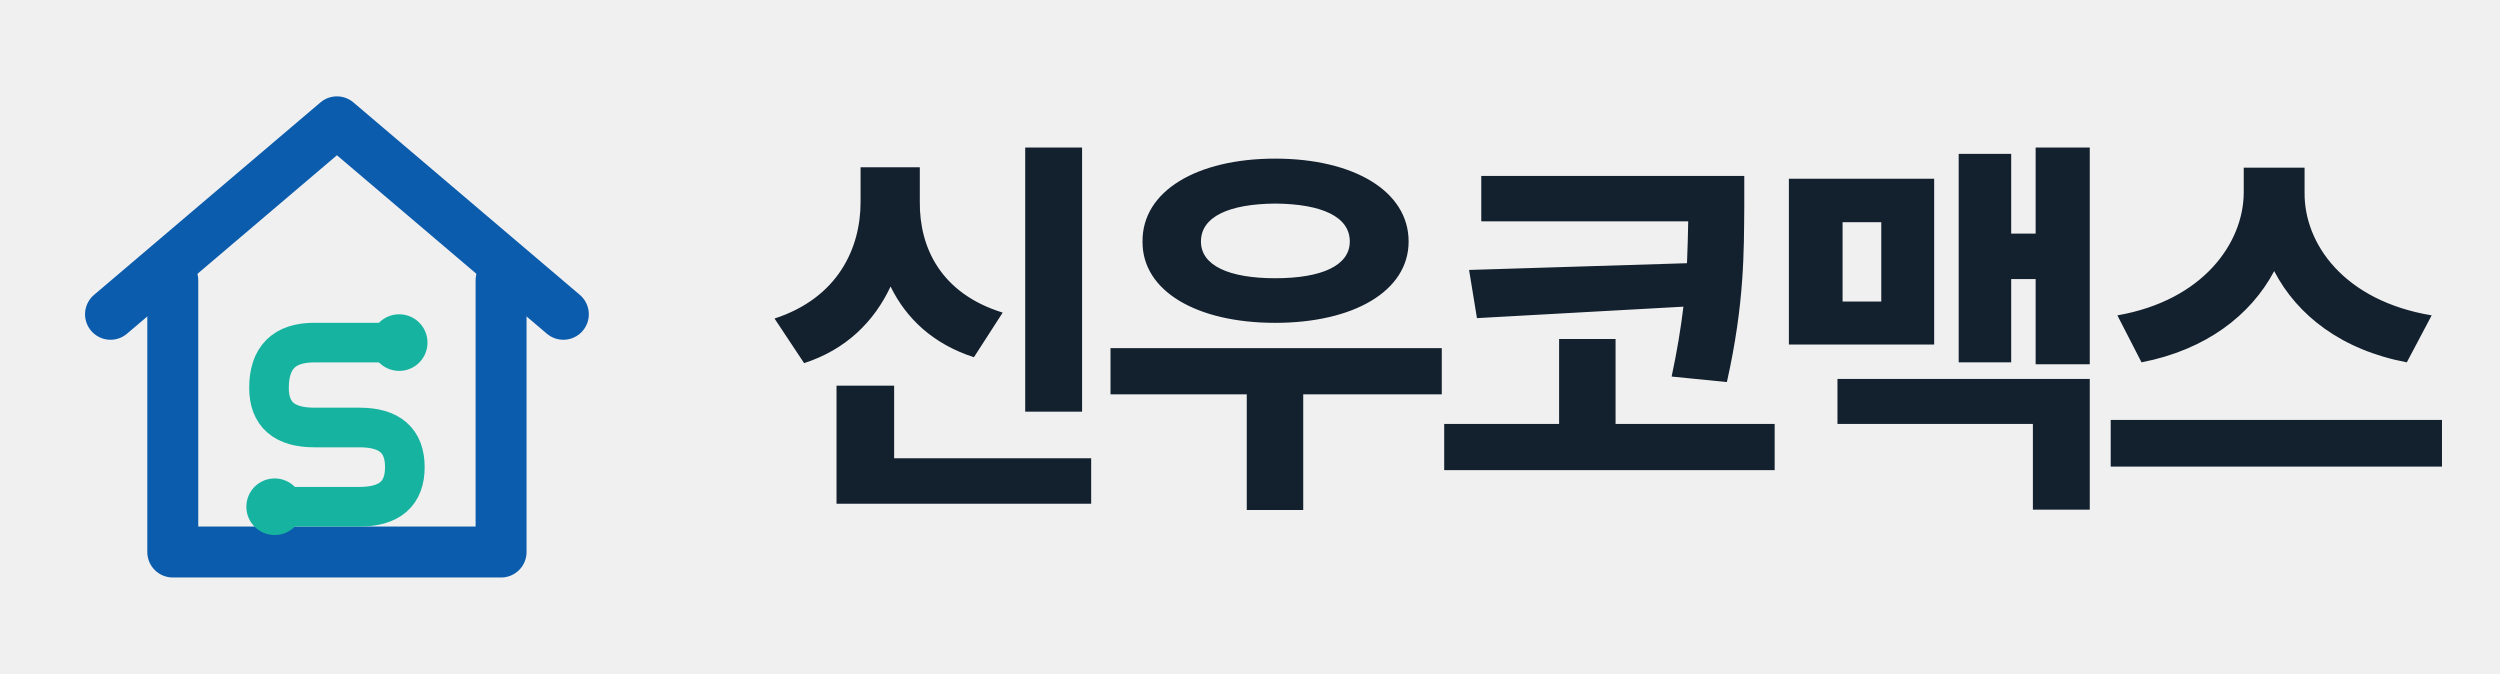
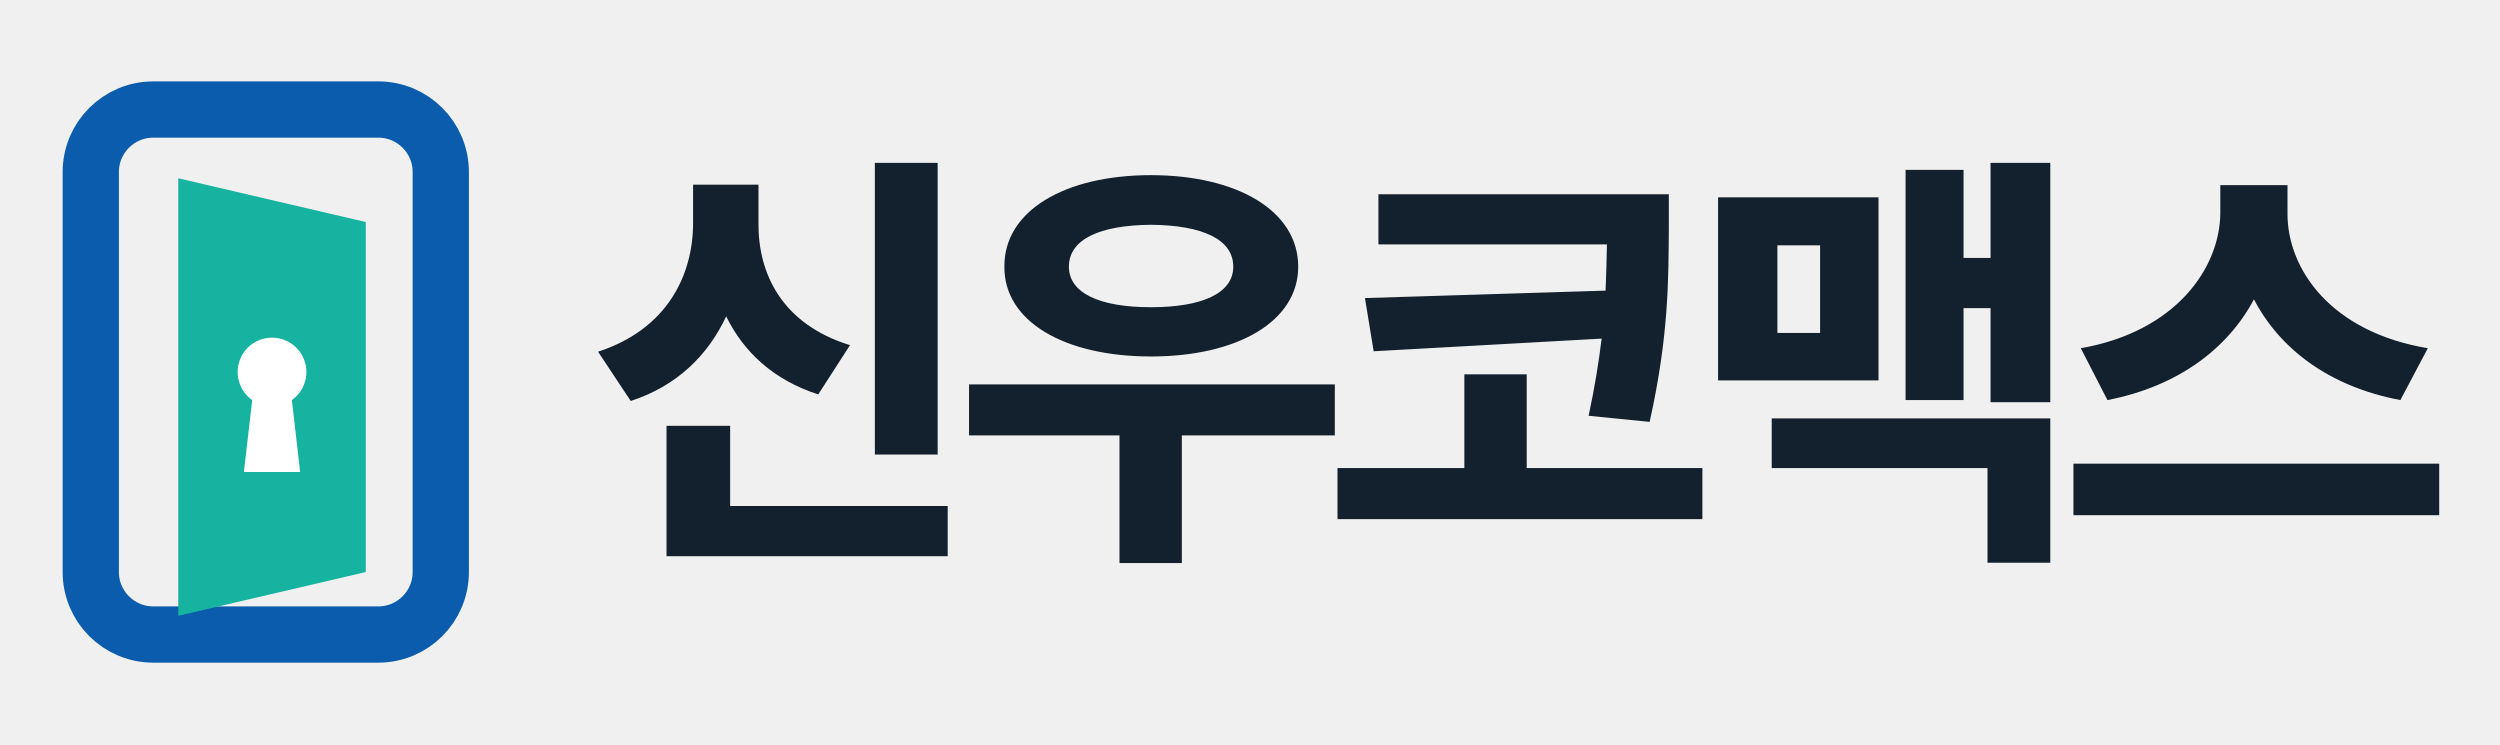
- <svg xmlns="http://www.w3.org/2000/svg" viewBox="0 0 371 100" width="371" height="100">
-   <g transform="translate(8 8) scale(0.84)">
-     <path d="M10 46 L50 12 L90 46" fill="none" stroke="#0b5cad" stroke-width="9" stroke-linecap="round" stroke-linejoin="round" />
-     <path d="M21 40 V88 H79 V40" fill="none" stroke="#0b5cad" stroke-width="9" stroke-linecap="round" stroke-linejoin="round" />
-     <path d="M61 51 H46 Q38 51 38 59 Q38 66 46 66 H54 Q62 66 62 73 Q62 80 54 80 H39" fill="none" stroke="#16b3a0" stroke-width="7" stroke-linecap="round" stroke-linejoin="round" />
-     <circle cx="61" cy="51" r="5" fill="#16b3a0" />
-     <circle cx="39" cy="80" r="5" fill="#16b3a0" />
+ <svg xmlns="http://www.w3.org/2000/svg" viewBox="0 0 336 100" width="336" height="100">
+   <g transform="translate(-6.28 8) scale(0.84)">
+     <rect x="22" y="8" width="56" height="84" rx="10" fill="none" stroke="#0b5cad" stroke-width="9" />
+     <path d="M36 19 L66 26 V82 L36 89 Z" fill="#16b3a0" />
+     <circle cx="51" cy="50" r="5.5" fill="#ffffff" />
+     <path d="M48 53 H54 L55.5 66 H46.5 Z" fill="#ffffff" />
  </g>
-   <path d="M160.58 21.89L152.14 21.89L152.14 61.09L160.58 61.09ZM161.93 68.01L132.69 68.01L132.69 57.23L124.14 57.23L124.14 74.75L161.93 74.75ZM136.50 29.98L136.50 24.82L127.71 24.82L127.71 29.98C127.71 36.89 124.31 44.22 114.94 47.27L119.33 53.89C125.57 51.87 129.73 47.71 132.16 42.52C134.51 47.32 138.52 51.07 144.53 53.01L148.80 46.39C139.66 43.57 136.44 36.78 136.50 29.98ZM213.96 51.66L164.80 51.66L164.80 58.52L185.02 58.52L185.02 75.68L193.40 75.68L193.40 58.52L213.96 58.52ZM189.24 23.54C177.64 23.54 169.49 28.34 169.55 35.84C169.49 43.22 177.64 47.91 189.24 47.91C200.84 47.91 209.04 43.22 209.04 35.84C209.04 28.34 200.84 23.54 189.24 23.54ZM189.24 30.21C196.15 30.27 200.31 32.15 200.31 35.84C200.31 39.41 196.15 41.29 189.24 41.29C182.38 41.29 178.22 39.41 178.22 35.84C178.22 32.15 182.38 30.27 189.24 30.21ZM258.85 26.11L219.82 26.11L219.82 32.85L250.53 32.85C250.50 34.76 250.44 36.81 250.35 39.06L218.01 40.06L219.18 47.21L249.82 45.51C249.44 48.64 248.89 52.07 248.07 55.88L256.27 56.70C258.91 44.92 258.79 37.19 258.85 30.74ZM263.36 62.91L239.75 62.91L239.75 50.31L231.37 50.31L231.37 62.91L214.32 62.91L214.32 69.77L263.36 69.77ZM310.12 21.89L302.09 21.89L302.09 34.67L298.46 34.67L298.46 22.83L290.67 22.83L290.67 53.77L298.46 53.77L298.46 41.41L302.09 41.41L302.09 54.06L310.12 54.06ZM310.12 56.23L272.68 56.23L272.68 62.91L301.68 62.91L301.68 75.63L310.12 75.63ZM287.03 26.52L265.47 26.52L265.47 51.13L287.03 51.13ZM273.44 32.97L279.18 32.97L279.18 44.75L273.44 44.75ZM342.00 28.63L342.00 24.88L332.97 24.88L332.97 28.63C332.92 36.02 327.00 44.57 314.22 46.80L317.80 53.77C327.35 51.92 334.00 46.80 337.49 40.23C340.94 46.86 347.56 51.95 357.17 53.77L360.86 46.80C347.80 44.63 341.94 36.13 342.00 28.63ZM362.39 62.32L313.23 62.32L313.23 69.24L362.39 69.24Z" fill="#13202e" />
+   <path d="M126.02 21.89L117.58 21.89L117.58 61.09L126.02 61.09ZM127.37 68.01L98.13 68.01L98.13 57.23L89.58 57.23L89.58 74.75L127.37 74.75ZM101.94 29.98L101.94 24.82L93.15 24.82L93.15 29.98C93.15 36.89 89.75 44.22 80.38 47.27L84.77 53.89C91.01 51.87 95.17 47.71 97.60 42.52C99.95 47.32 103.96 51.07 109.97 53.01L114.24 46.39C105.10 43.57 101.88 36.78 101.94 29.98ZM179.40 51.66L130.24 51.66L130.24 58.52L150.46 58.52L150.46 75.68L158.84 75.68L158.84 58.52L179.40 58.52ZM154.68 23.54C143.08 23.54 134.93 28.34 134.99 35.84C134.93 43.22 143.08 47.91 154.68 47.91C166.28 47.91 174.48 43.22 174.48 35.84C174.48 28.34 166.28 23.54 154.68 23.54ZM154.68 30.21C161.59 30.27 165.75 32.15 165.75 35.84C165.75 39.41 161.59 41.29 154.68 41.29C147.82 41.29 143.66 39.41 143.66 35.84C143.66 32.15 147.82 30.27 154.68 30.21ZM224.29 26.11L185.26 26.11L185.26 32.85L215.97 32.85C215.94 34.76 215.88 36.81 215.79 39.06L183.45 40.06L184.62 47.21L215.26 45.51C214.88 48.64 214.33 52.07 213.51 55.88L221.71 56.70C224.35 44.92 224.23 37.19 224.29 30.74ZM228.80 62.91L205.19 62.91L205.19 50.31L196.81 50.31L196.81 62.91L179.76 62.91L179.76 69.77L228.80 69.77ZM275.56 21.89L267.53 21.89L267.53 34.67L263.90 34.67L263.90 22.83L256.11 22.83L256.11 53.77L263.90 53.77L263.90 41.41L267.53 41.41L267.53 54.06L275.56 54.06ZM275.56 56.23L238.12 56.23L238.12 62.91L267.12 62.91L267.12 75.63L275.56 75.63ZM252.47 26.52L230.91 26.52L230.91 51.13L252.47 51.13ZM238.88 32.97L244.62 32.97L244.62 44.75L238.88 44.75ZM307.44 28.63L307.44 24.88L298.41 24.88L298.41 28.63C298.36 36.02 292.44 44.57 279.66 46.80L283.24 53.77C292.79 51.92 299.44 46.80 302.93 40.23C306.38 46.86 313.00 51.95 322.61 53.77L326.30 46.80C313.24 44.63 307.38 36.13 307.44 28.63ZM327.83 62.32L278.67 62.32L278.67 69.24L327.83 69.24Z" fill="#13202e" />
</svg>
